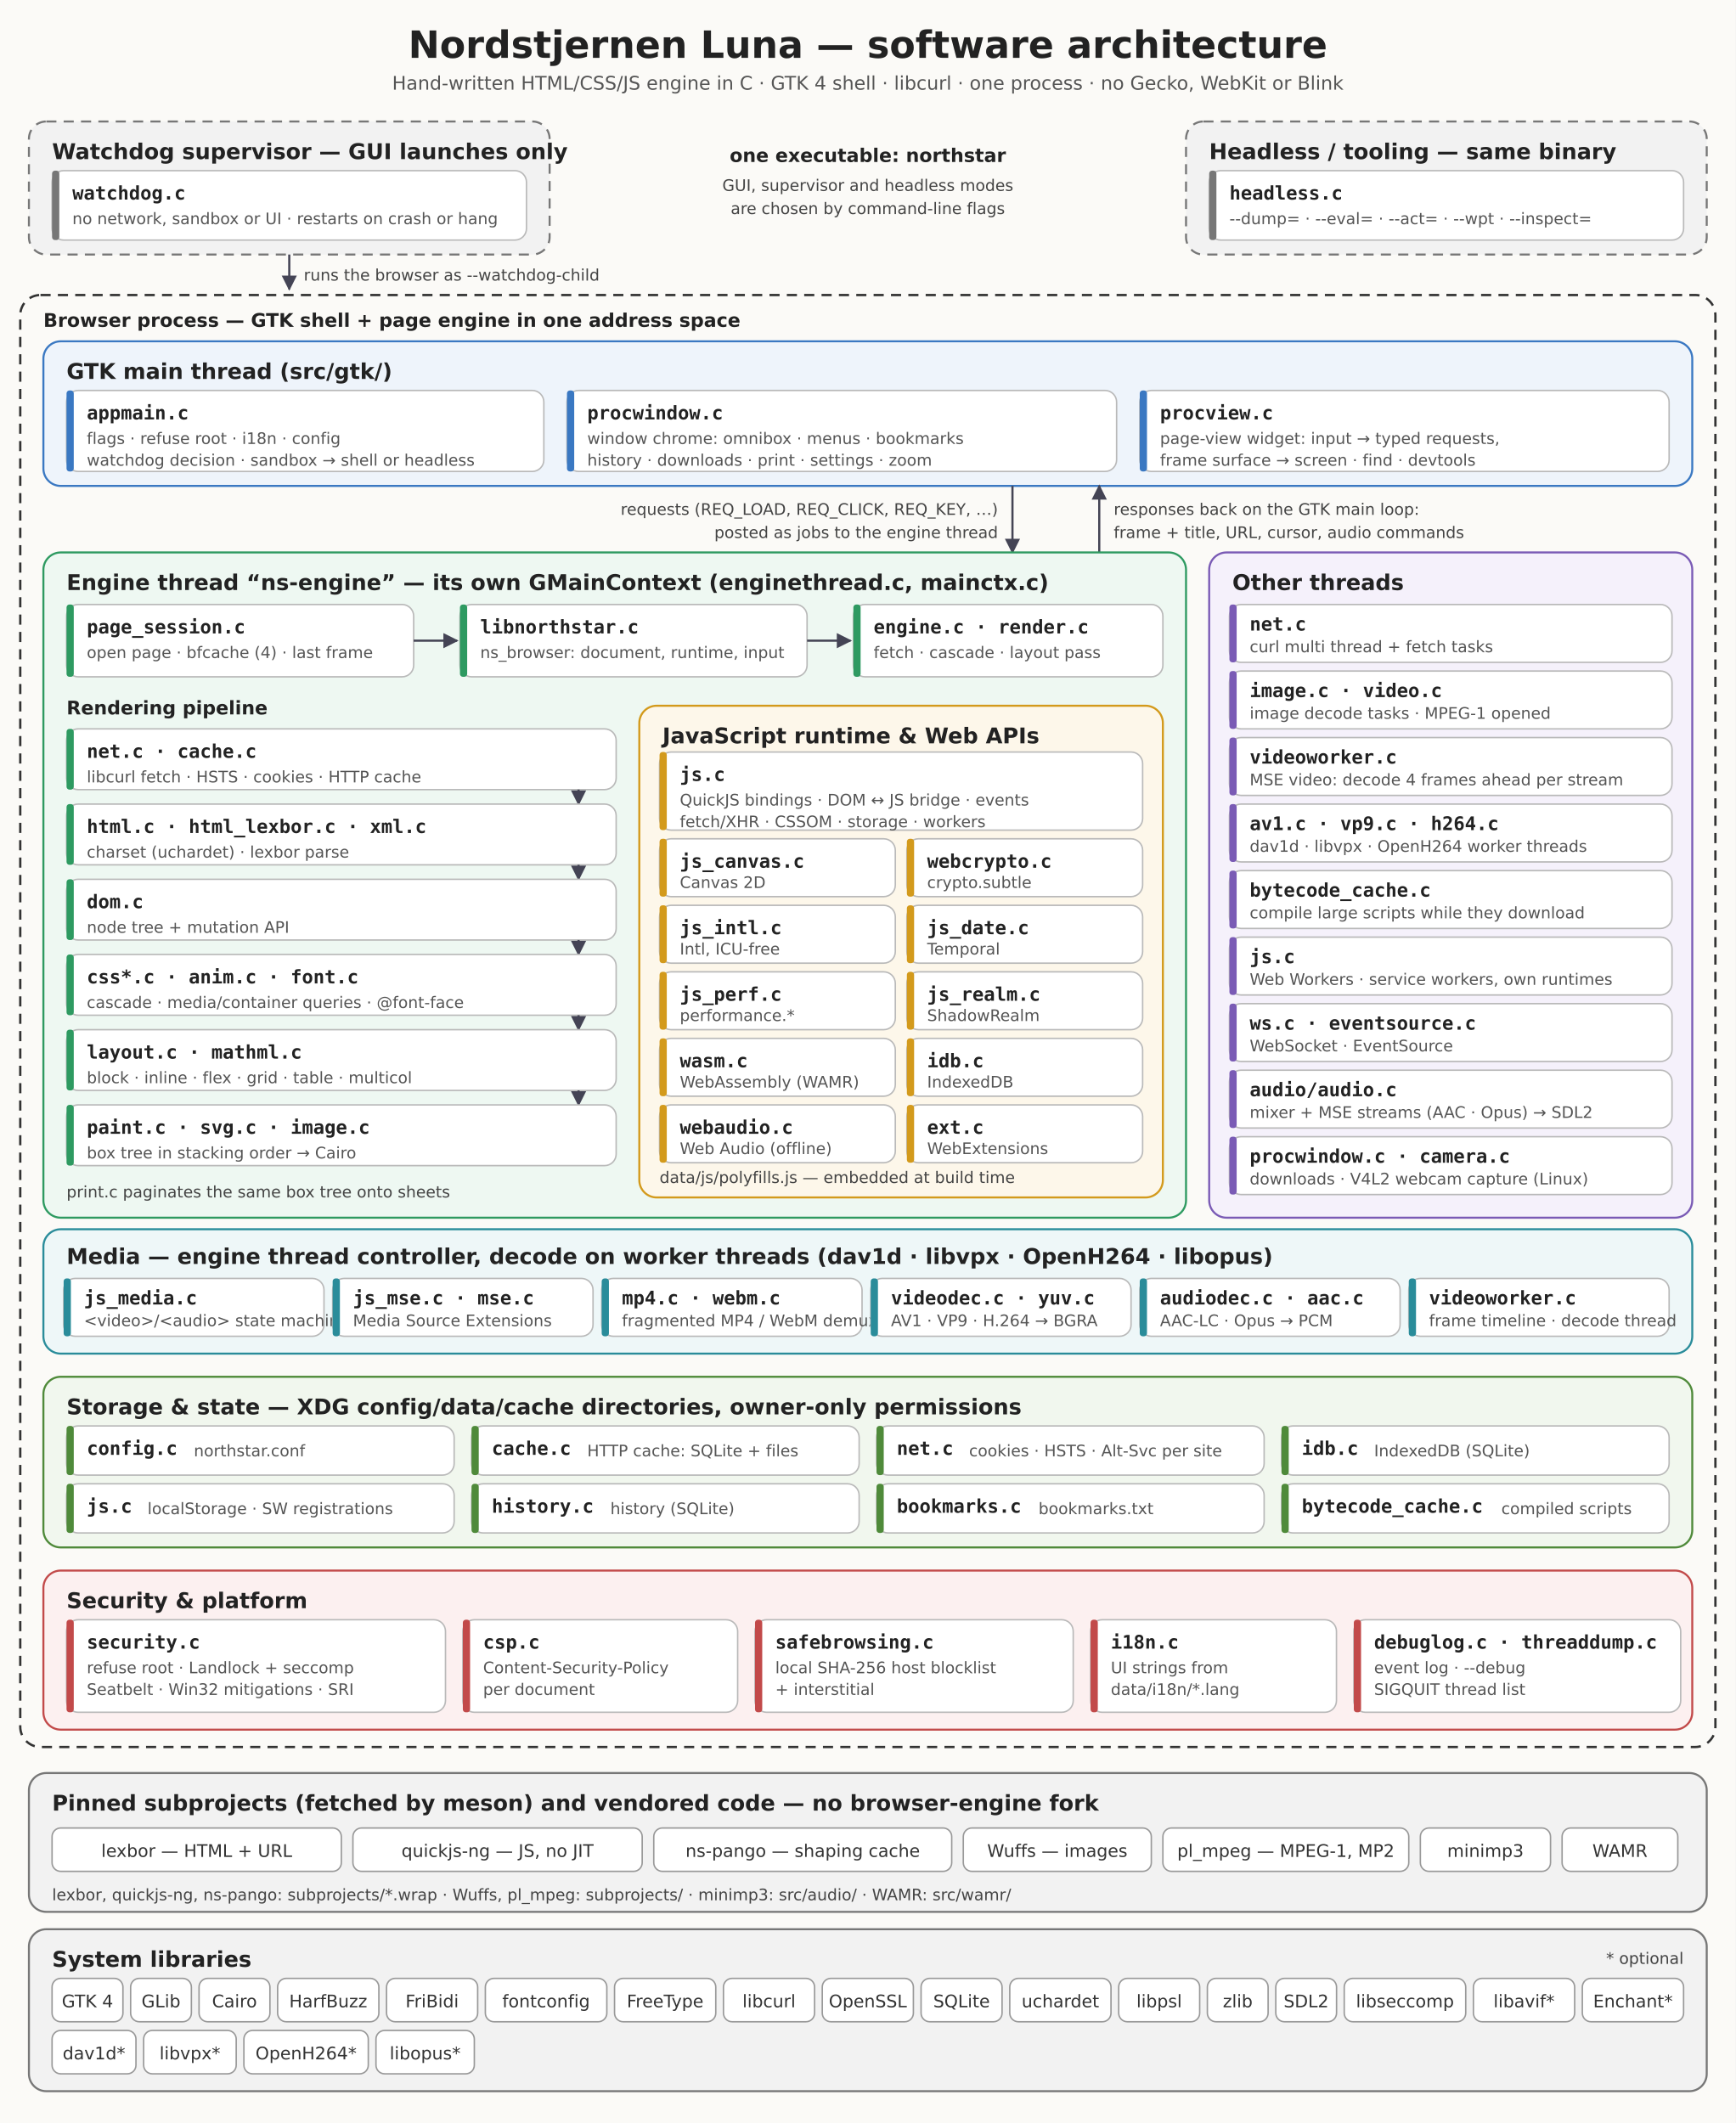
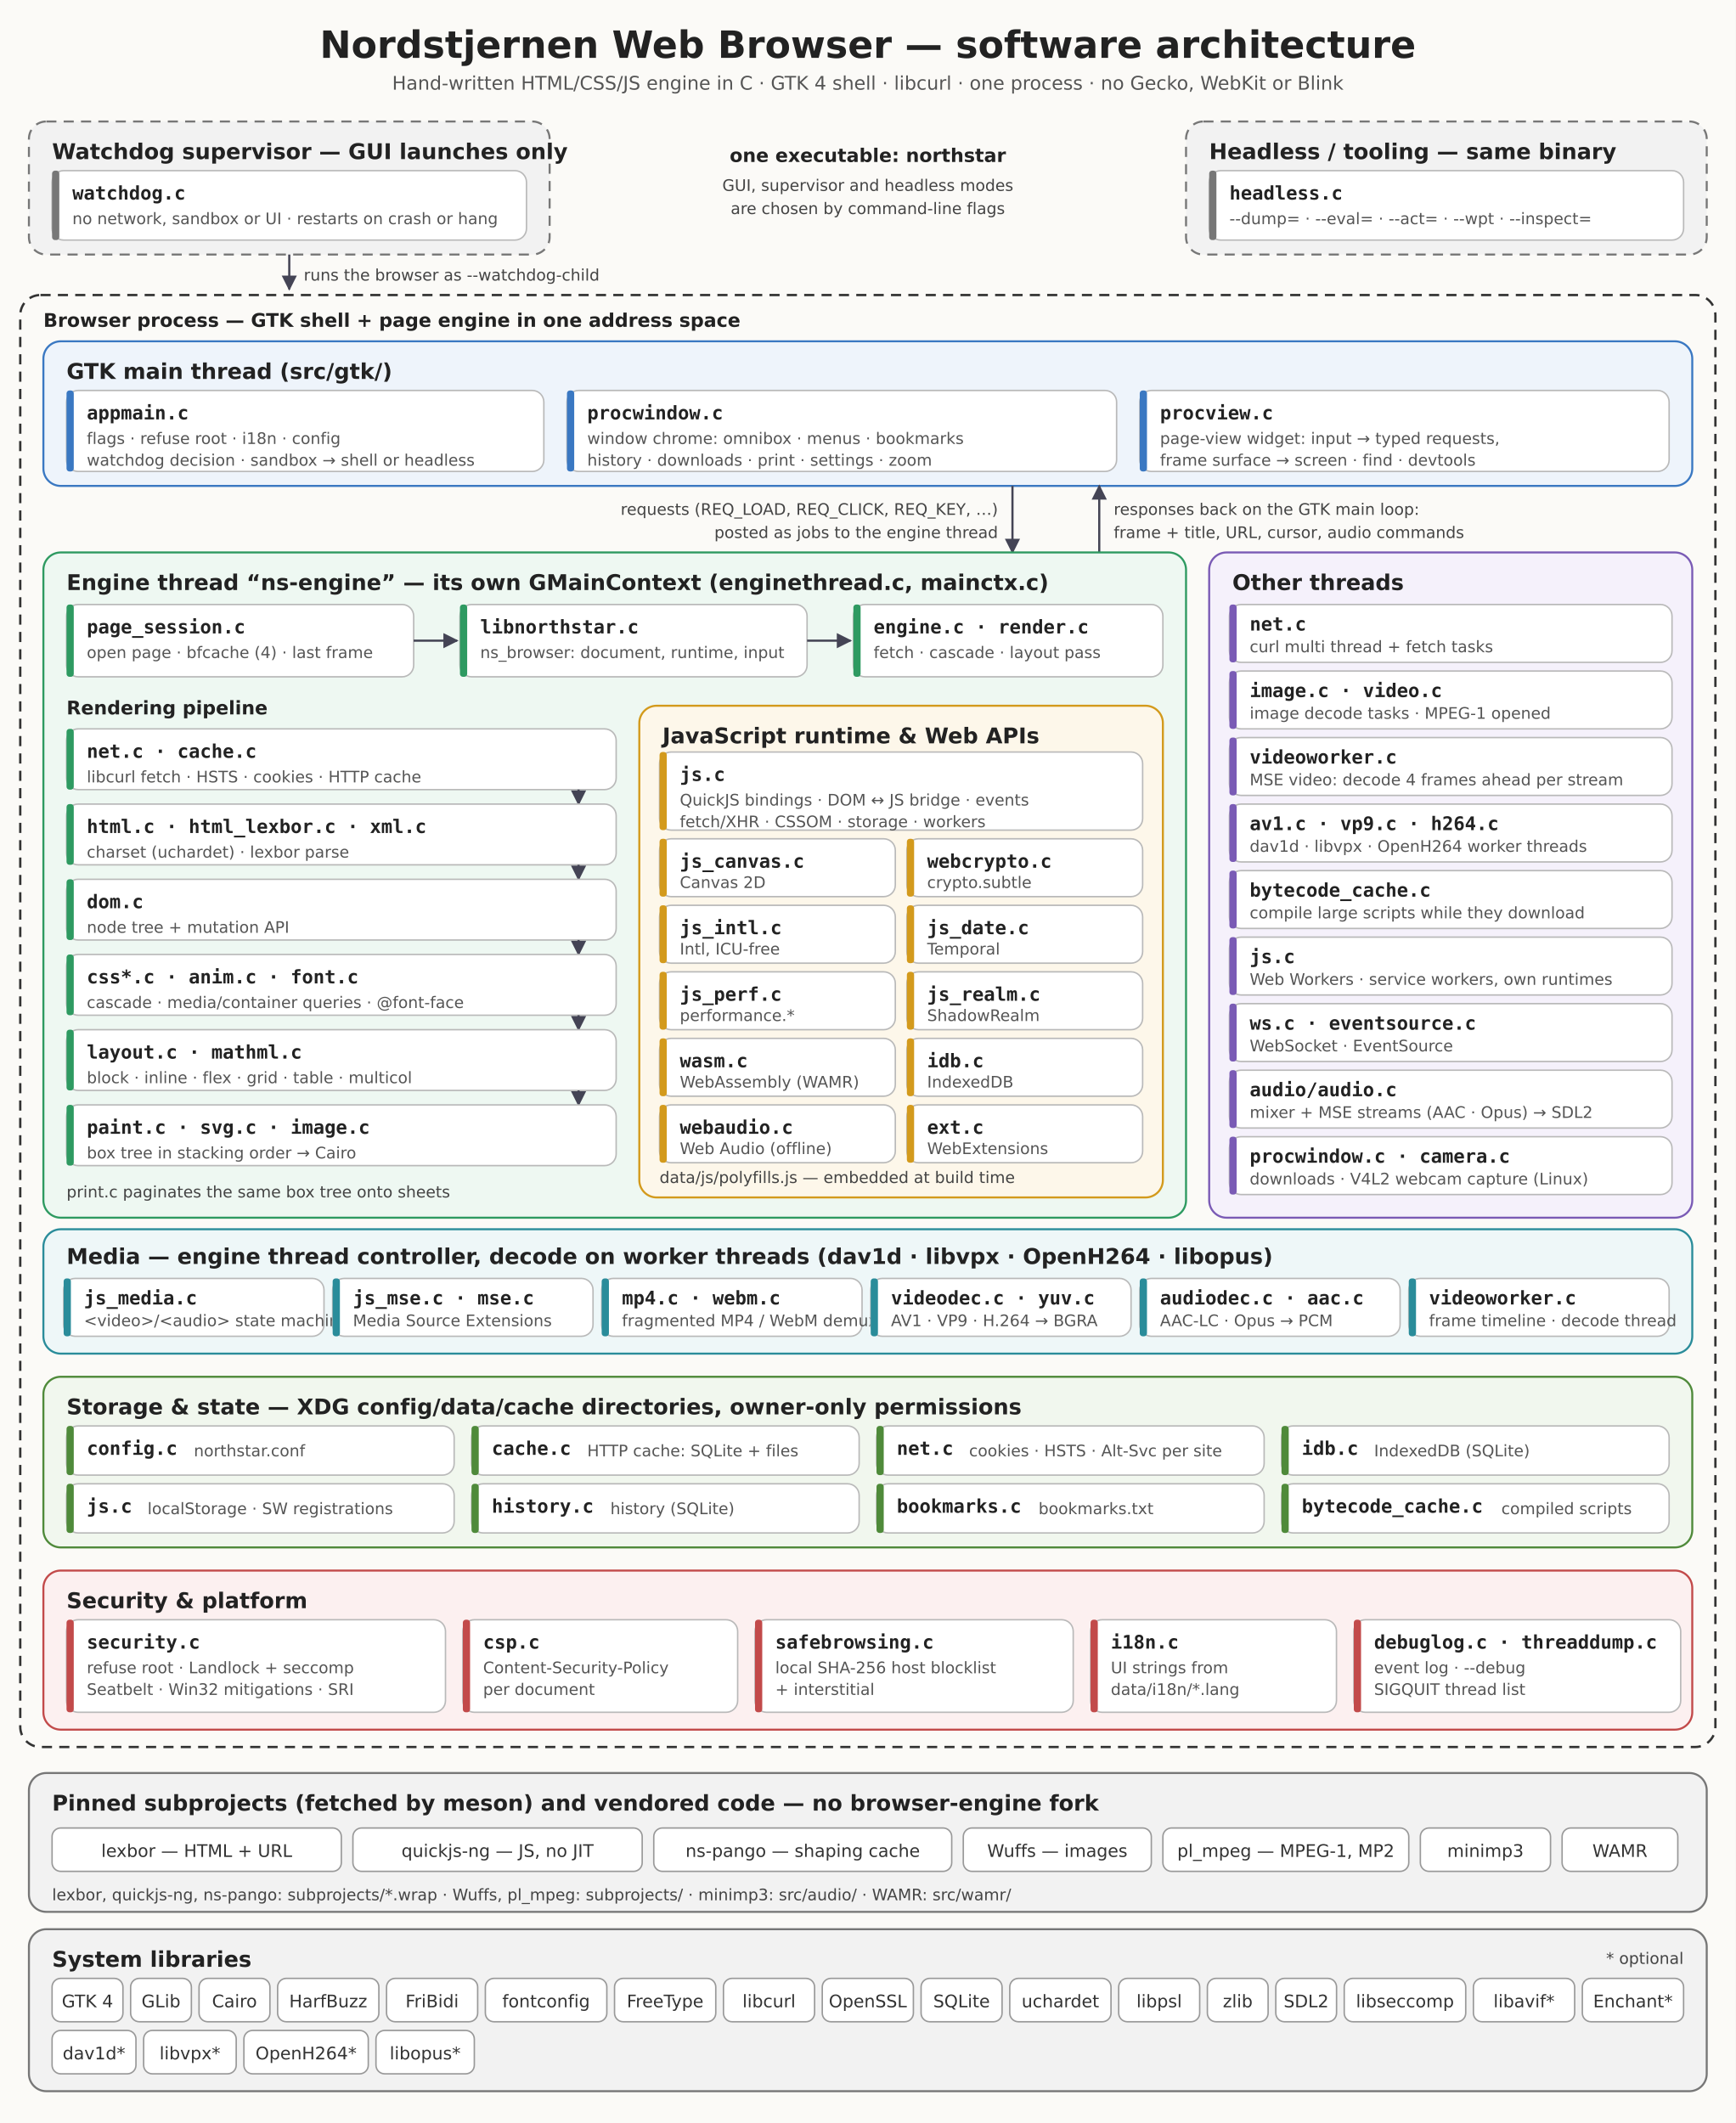
<svg xmlns="http://www.w3.org/2000/svg" viewBox="0 0 1200 1468" width="1200" height="1468" font-family="DejaVu Sans, Verdana, sans-serif">
  <defs>
    <marker id="ah" viewBox="0 0 10 10" refX="9" refY="5" markerWidth="7" markerHeight="7" orient="auto-start-reverse">
      <path d="M0,0 L10,5 L0,10 z" fill="#445" />
    </marker>
    <style>
.bg{fill:#fbfaf7}
.proc{fill:none;stroke:#333;stroke-width:1.6}
.dash{stroke-dasharray:7 5}
.g-shell{fill:#eef4fb;stroke:#3a78c2;stroke-width:1.4}
.g-engine{fill:#eef8f2;stroke:#2e9a61;stroke-width:1.4}
.g-js{fill:#fdf7ea;stroke:#d39a1c;stroke-width:1.4}
.g-thr{fill:#f5f1fb;stroke:#7a5bb5;stroke-width:1.4}
.g-store{fill:#f1f7ee;stroke:#4f8a3a;stroke-width:1.4}
.g-sec{fill:#fcf0f0;stroke:#c24a4a;stroke-width:1.4}
.g-ext{fill:#f2f2f2;stroke:#777;stroke-width:1.4}
.g-media{fill:#eef7f8;stroke:#2a8c9a;stroke-width:1.4}
.mod{fill:#fff;stroke:#b9b9b9;stroke-width:1}
.bar{stroke:none}
.a-shell{fill:#3a78c2}.a-engine{fill:#2e9a61}.a-js{fill:#d39a1c}.a-thr{fill:#7a5bb5}.a-store{fill:#4f8a3a}.a-sec{fill:#c24a4a}.a-ext{fill:#777}.a-media{fill:#2a8c9a}
.chip{fill:#fff;stroke:#999;stroke-width:1}
.title{font-size:26px;font-weight:bold;fill:#222}
.sub{font-size:13px;fill:#555}
.gtitle{font-size:15px;font-weight:bold;fill:#222}
.ptitle{font-size:13px;font-weight:bold;fill:#222}
.file{font-family:"DejaVu Sans Mono",Menlo,Consolas,monospace;font-size:13px;font-weight:bold;fill:#222}
.desc{font-size:11px;fill:#555}
.chiptext{font-size:12px;fill:#333}
.lbl{font-size:11px;fill:#444}
.arr{stroke:#445;stroke-width:1.5;fill:none}
.arrd{stroke:#445;stroke-width:1.5;fill:none;stroke-dasharray:6 4}
</style>
  </defs>
  <rect class="bg" x="0" y="0" width="1200" height="1468" rx="0" />
-   <text class="title" x="600.0" y="40" text-anchor="middle">Nordstjernen Luna — software architecture</text>
+   <text class="title" x="600.0" y="40" text-anchor="middle">Nordstjernen Web Browser — software architecture</text>
  <text class="sub" x="600.0" y="62" text-anchor="middle">Hand-written HTML/CSS/JS engine in C · GTK 4 shell · libcurl · one process · no Gecko, WebKit or Blink</text>
  <rect class="g-ext dash" x="20" y="84" width="360" height="92" rx="12" />
  <text class="gtitle" x="36" y="110" text-anchor="start">Watchdog supervisor — GUI launches only</text>
  <rect class="mod" x="36" y="118" width="328" height="48" rx="8" />
  <rect class="bar a-ext" x="36" y="118" width="5" height="48" rx="2" />
  <text class="file" x="50" y="138" text-anchor="start">watchdog.c</text>
  <text class="desc" x="50" y="155" text-anchor="start">no network, sandbox or UI · restarts on crash or hang</text>
  <rect class="g-ext dash" x="820" y="84" width="360" height="92" rx="12" />
  <text class="gtitle" x="836" y="110" text-anchor="start">Headless / tooling — same binary</text>
  <rect class="mod" x="836" y="118" width="328" height="48" rx="8" />
  <rect class="bar a-ext" x="836" y="118" width="5" height="48" rx="2" />
  <text class="file" x="850" y="138" text-anchor="start">headless.c</text>
  <text class="desc" x="850" y="155" text-anchor="start">--dump= · --eval= · --act= · --wpt · --inspect=</text>
  <text class="ptitle" x="600" y="112" text-anchor="middle">one executable: northstar</text>
  <text class="lbl" x="600" y="132" text-anchor="middle">GUI, supervisor and headless modes</text>
  <text class="lbl" x="600" y="148" text-anchor="middle">are chosen by command-line flags</text>
  <line class="arr" x1="200" y1="176" x2="200" y2="200" marker-end="url(#ah)" />
  <text class="lbl" x="210" y="194" text-anchor="start">runs the browser as --watchdog-child</text>
  <rect class="proc dash" x="14" y="204" width="1172" height="1004" rx="14" />
  <text class="ptitle" x="30" y="226" text-anchor="start">Browser process — GTK shell + page engine in one address space</text>
  <rect class="g-shell" x="30" y="236" width="1140" height="100" rx="12" />
  <text class="gtitle" x="46" y="262" text-anchor="start">GTK main thread  (src/gtk/)</text>
  <rect class="mod" x="46" y="270" width="330" height="56" rx="8" />
  <rect class="bar a-shell" x="46" y="270" width="5" height="56" rx="2" />
  <text class="file" x="60" y="290" text-anchor="start">appmain.c</text>
  <text class="desc" x="60" y="307" text-anchor="start">flags · refuse root · i18n · config</text>
  <text class="desc" x="60" y="322" text-anchor="start">watchdog decision · sandbox → shell or headless</text>
  <rect class="mod" x="392" y="270" width="380" height="56" rx="8" />
  <rect class="bar a-shell" x="392" y="270" width="5" height="56" rx="2" />
  <text class="file" x="406" y="290" text-anchor="start">procwindow.c</text>
  <text class="desc" x="406" y="307" text-anchor="start">window chrome: omnibox · menus · bookmarks</text>
  <text class="desc" x="406" y="322" text-anchor="start">history · downloads · print · settings · zoom</text>
  <rect class="mod" x="788" y="270" width="366" height="56" rx="8" />
  <rect class="bar a-shell" x="788" y="270" width="5" height="56" rx="2" />
  <text class="file" x="802" y="290" text-anchor="start">procview.c</text>
  <text class="desc" x="802" y="307" text-anchor="start">page-view widget: input → typed requests,</text>
  <text class="desc" x="802" y="322" text-anchor="start">frame surface → screen · find · devtools</text>
  <line class="arr" x1="700" y1="336" x2="700" y2="382" marker-end="url(#ah)" />
  <line class="arr" x1="760" y1="382" x2="760" y2="336" marker-end="url(#ah)" />
  <text class="lbl" x="690" y="356" text-anchor="end">requests (REQ_LOAD, REQ_CLICK, REQ_KEY, …)</text>
  <text class="lbl" x="690" y="372" text-anchor="end">posted as jobs to the engine thread</text>
  <text class="lbl" x="770" y="356" text-anchor="start">responses back on the GTK main loop:</text>
  <text class="lbl" x="770" y="372" text-anchor="start">frame + title, URL, cursor, audio commands</text>
  <rect class="g-engine" x="30" y="382" width="790" height="460" rx="12" />
  <text class="gtitle" x="46" y="408" text-anchor="start">Engine thread “ns-engine” — its own GMainContext  (enginethread.c, mainctx.c)</text>
  <rect class="mod" x="46" y="418" width="240" height="50" rx="8" />
  <rect class="bar a-engine" x="46" y="418" width="5" height="50" rx="2" />
  <text class="file" x="60" y="438" text-anchor="start">page_session.c</text>
  <text class="desc" x="60" y="455" text-anchor="start">open page · bfcache (4) · last frame</text>
  <rect class="mod" x="318" y="418" width="240" height="50" rx="8" />
  <rect class="bar a-engine" x="318" y="418" width="5" height="50" rx="2" />
  <text class="file" x="332" y="438" text-anchor="start">libnorthstar.c</text>
  <text class="desc" x="332" y="455" text-anchor="start">ns_browser: document, runtime, input</text>
  <rect class="mod" x="590" y="418" width="214" height="50" rx="8" />
  <rect class="bar a-engine" x="590" y="418" width="5" height="50" rx="2" />
  <text class="file" x="604" y="438" text-anchor="start">engine.c · render.c</text>
  <text class="desc" x="604" y="455" text-anchor="start">fetch · cascade · layout pass</text>
  <line class="arr" x1="286" y1="443" x2="316" y2="443" marker-end="url(#ah)" />
  <line class="arr" x1="558" y1="443" x2="588" y2="443" marker-end="url(#ah)" />
  <text class="ptitle" x="46" y="494" text-anchor="start">Rendering pipeline</text>
  <rect class="mod" x="46" y="504" width="380" height="42" rx="8" />
  <rect class="bar a-engine" x="46" y="504" width="5" height="42" rx="2" />
  <text class="file" x="60" y="524" text-anchor="start">net.c · cache.c</text>
  <text class="desc" x="60" y="541" text-anchor="start">libcurl fetch · HSTS · cookies · HTTP cache</text>
  <line class="arr" x1="400" y1="546" x2="400" y2="556" marker-end="url(#ah)" />
  <rect class="mod" x="46" y="556" width="380" height="42" rx="8" />
  <rect class="bar a-engine" x="46" y="556" width="5" height="42" rx="2" />
  <text class="file" x="60" y="576" text-anchor="start">html.c · html_lexbor.c · xml.c</text>
  <text class="desc" x="60" y="593" text-anchor="start">charset (uchardet) · lexbor parse</text>
  <line class="arr" x1="400" y1="598" x2="400" y2="608" marker-end="url(#ah)" />
  <rect class="mod" x="46" y="608" width="380" height="42" rx="8" />
  <rect class="bar a-engine" x="46" y="608" width="5" height="42" rx="2" />
  <text class="file" x="60" y="628" text-anchor="start">dom.c</text>
  <text class="desc" x="60" y="645" text-anchor="start">node tree + mutation API</text>
  <line class="arr" x1="400" y1="650" x2="400" y2="660" marker-end="url(#ah)" />
  <rect class="mod" x="46" y="660" width="380" height="42" rx="8" />
  <rect class="bar a-engine" x="46" y="660" width="5" height="42" rx="2" />
  <text class="file" x="60" y="680" text-anchor="start">css*.c · anim.c · font.c</text>
  <text class="desc" x="60" y="697" text-anchor="start">cascade · media/container queries · @font-face</text>
  <line class="arr" x1="400" y1="702" x2="400" y2="712" marker-end="url(#ah)" />
  <rect class="mod" x="46" y="712" width="380" height="42" rx="8" />
  <rect class="bar a-engine" x="46" y="712" width="5" height="42" rx="2" />
  <text class="file" x="60" y="732" text-anchor="start">layout.c · mathml.c</text>
  <text class="desc" x="60" y="749" text-anchor="start">block · inline · flex · grid · table · multicol</text>
  <line class="arr" x1="400" y1="754" x2="400" y2="764" marker-end="url(#ah)" />
  <rect class="mod" x="46" y="764" width="380" height="42" rx="8" />
  <rect class="bar a-engine" x="46" y="764" width="5" height="42" rx="2" />
  <text class="file" x="60" y="784" text-anchor="start">paint.c · svg.c · image.c</text>
  <text class="desc" x="60" y="801" text-anchor="start">box tree in stacking order → Cairo</text>
  <text class="lbl" x="46" y="828" text-anchor="start">print.c paginates the same box tree onto sheets</text>
  <rect class="g-js" x="442" y="488" width="362" height="340" rx="12" />
  <text class="gtitle" x="458" y="514" text-anchor="start">JavaScript runtime &amp; Web APIs</text>
  <rect class="mod" x="456" y="520" width="334" height="54" rx="8" />
  <rect class="bar a-js" x="456" y="520" width="5" height="54" rx="2" />
  <text class="file" x="470" y="540" text-anchor="start">js.c</text>
  <text class="desc" x="470" y="557" text-anchor="start">QuickJS bindings · DOM ↔ JS bridge · events</text>
  <text class="desc" x="470" y="572" text-anchor="start">fetch/XHR · CSSOM · storage · workers</text>
  <rect class="mod" x="456" y="580" width="163" height="40" rx="8" />
  <rect class="bar a-js" x="456" y="580" width="5" height="40" rx="2" />
  <text class="file" x="470" y="600" text-anchor="start">js_canvas.c</text>
  <text class="desc" x="470" y="617" text-anchor="start" />
  <text class="desc" x="470" y="614" text-anchor="start">Canvas 2D</text>
  <rect class="mod" x="627" y="580" width="163" height="40" rx="8" />
  <rect class="bar a-js" x="627" y="580" width="5" height="40" rx="2" />
  <text class="file" x="641" y="600" text-anchor="start">webcrypto.c</text>
  <text class="desc" x="641" y="617" text-anchor="start" />
  <text class="desc" x="641" y="614" text-anchor="start">crypto.subtle</text>
  <rect class="mod" x="456" y="626" width="163" height="40" rx="8" />
  <rect class="bar a-js" x="456" y="626" width="5" height="40" rx="2" />
  <text class="file" x="470" y="646" text-anchor="start">js_intl.c</text>
  <text class="desc" x="470" y="663" text-anchor="start" />
  <text class="desc" x="470" y="660" text-anchor="start">Intl, ICU-free</text>
  <rect class="mod" x="627" y="626" width="163" height="40" rx="8" />
  <rect class="bar a-js" x="627" y="626" width="5" height="40" rx="2" />
  <text class="file" x="641" y="646" text-anchor="start">js_date.c</text>
  <text class="desc" x="641" y="663" text-anchor="start" />
  <text class="desc" x="641" y="660" text-anchor="start">Temporal</text>
  <rect class="mod" x="456" y="672" width="163" height="40" rx="8" />
  <rect class="bar a-js" x="456" y="672" width="5" height="40" rx="2" />
  <text class="file" x="470" y="692" text-anchor="start">js_perf.c</text>
  <text class="desc" x="470" y="709" text-anchor="start" />
  <text class="desc" x="470" y="706" text-anchor="start">performance.*</text>
  <rect class="mod" x="627" y="672" width="163" height="40" rx="8" />
  <rect class="bar a-js" x="627" y="672" width="5" height="40" rx="2" />
  <text class="file" x="641" y="692" text-anchor="start">js_realm.c</text>
  <text class="desc" x="641" y="709" text-anchor="start" />
  <text class="desc" x="641" y="706" text-anchor="start">ShadowRealm</text>
  <rect class="mod" x="456" y="718" width="163" height="40" rx="8" />
  <rect class="bar a-js" x="456" y="718" width="5" height="40" rx="2" />
  <text class="file" x="470" y="738" text-anchor="start">wasm.c</text>
  <text class="desc" x="470" y="755" text-anchor="start" />
  <text class="desc" x="470" y="752" text-anchor="start">WebAssembly (WAMR)</text>
  <rect class="mod" x="627" y="718" width="163" height="40" rx="8" />
  <rect class="bar a-js" x="627" y="718" width="5" height="40" rx="2" />
  <text class="file" x="641" y="738" text-anchor="start">idb.c</text>
  <text class="desc" x="641" y="755" text-anchor="start" />
  <text class="desc" x="641" y="752" text-anchor="start">IndexedDB</text>
  <rect class="mod" x="456" y="764" width="163" height="40" rx="8" />
  <rect class="bar a-js" x="456" y="764" width="5" height="40" rx="2" />
  <text class="file" x="470" y="784" text-anchor="start">webaudio.c</text>
  <text class="desc" x="470" y="801" text-anchor="start" />
  <text class="desc" x="470" y="798" text-anchor="start">Web Audio (offline)</text>
  <rect class="mod" x="627" y="764" width="163" height="40" rx="8" />
  <rect class="bar a-js" x="627" y="764" width="5" height="40" rx="2" />
  <text class="file" x="641" y="784" text-anchor="start">ext.c</text>
  <text class="desc" x="641" y="801" text-anchor="start" />
  <text class="desc" x="641" y="798" text-anchor="start">WebExtensions</text>
  <text class="lbl" x="456" y="818" text-anchor="start">data/js/polyfills.js — embedded at build time</text>
  <rect class="g-thr" x="836" y="382" width="334" height="460" rx="12" />
  <text class="gtitle" x="852" y="408" text-anchor="start">Other threads</text>
  <rect class="mod" x="850" y="418" width="306" height="40" rx="8" />
  <rect class="bar a-thr" x="850" y="418" width="5" height="40" rx="2" />
  <text class="file" x="864" y="436" text-anchor="start">net.c</text>
  <text class="desc" x="864" y="451" text-anchor="start">curl multi thread + fetch tasks</text>
  <rect class="mod" x="850" y="464" width="306" height="40" rx="8" />
  <rect class="bar a-thr" x="850" y="464" width="5" height="40" rx="2" />
  <text class="file" x="864" y="482" text-anchor="start">image.c · video.c</text>
  <text class="desc" x="864" y="497" text-anchor="start">image decode tasks · MPEG-1 opened</text>
  <rect class="mod" x="850" y="510" width="306" height="40" rx="8" />
  <rect class="bar a-thr" x="850" y="510" width="5" height="40" rx="2" />
  <text class="file" x="864" y="528" text-anchor="start">videoworker.c</text>
  <text class="desc" x="864" y="543" text-anchor="start">MSE video: decode 4 frames ahead per stream</text>
  <rect class="mod" x="850" y="556" width="306" height="40" rx="8" />
  <rect class="bar a-thr" x="850" y="556" width="5" height="40" rx="2" />
  <text class="file" x="864" y="574" text-anchor="start">av1.c · vp9.c · h264.c</text>
  <text class="desc" x="864" y="589" text-anchor="start">dav1d · libvpx · OpenH264 worker threads</text>
  <rect class="mod" x="850" y="602" width="306" height="40" rx="8" />
  <rect class="bar a-thr" x="850" y="602" width="5" height="40" rx="2" />
  <text class="file" x="864" y="620" text-anchor="start">bytecode_cache.c</text>
  <text class="desc" x="864" y="635" text-anchor="start">compile large scripts while they download</text>
  <rect class="mod" x="850" y="648" width="306" height="40" rx="8" />
  <rect class="bar a-thr" x="850" y="648" width="5" height="40" rx="2" />
  <text class="file" x="864" y="666" text-anchor="start">js.c</text>
  <text class="desc" x="864" y="681" text-anchor="start">Web Workers · service workers, own runtimes</text>
  <rect class="mod" x="850" y="694" width="306" height="40" rx="8" />
  <rect class="bar a-thr" x="850" y="694" width="5" height="40" rx="2" />
  <text class="file" x="864" y="712" text-anchor="start">ws.c · eventsource.c</text>
  <text class="desc" x="864" y="727" text-anchor="start">WebSocket · EventSource</text>
  <rect class="mod" x="850" y="740" width="306" height="40" rx="8" />
  <rect class="bar a-thr" x="850" y="740" width="5" height="40" rx="2" />
  <text class="file" x="864" y="758" text-anchor="start">audio/audio.c</text>
  <text class="desc" x="864" y="773" text-anchor="start">mixer + MSE streams (AAC · Opus) → SDL2</text>
  <rect class="mod" x="850" y="786" width="306" height="40" rx="8" />
  <rect class="bar a-thr" x="850" y="786" width="5" height="40" rx="2" />
  <text class="file" x="864" y="804" text-anchor="start">procwindow.c · camera.c</text>
  <text class="desc" x="864" y="819" text-anchor="start">downloads · V4L2 webcam capture (Linux)</text>
  <rect class="g-media" x="30" y="850" width="1140" height="86" rx="12" />
  <text class="gtitle" x="46" y="874" text-anchor="start">Media — engine thread controller, decode on worker threads (dav1d · libvpx · OpenH264 · libopus)</text>
  <rect class="mod" x="44" y="884" width="180" height="40" rx="8" />
  <rect class="bar a-media" x="44" y="884" width="5" height="40" rx="2" />
  <text class="file" x="58" y="902" text-anchor="start">js_media.c</text>
  <text class="desc" x="58" y="917" text-anchor="start">&lt;video&gt;/&lt;audio&gt; state machine</text>
  <rect class="mod" x="230" y="884" width="180" height="40" rx="8" />
  <rect class="bar a-media" x="230" y="884" width="5" height="40" rx="2" />
  <text class="file" x="244" y="902" text-anchor="start">js_mse.c · mse.c</text>
  <text class="desc" x="244" y="917" text-anchor="start">Media Source Extensions</text>
  <rect class="mod" x="416" y="884" width="180" height="40" rx="8" />
  <rect class="bar a-media" x="416" y="884" width="5" height="40" rx="2" />
  <text class="file" x="430" y="902" text-anchor="start">mp4.c · webm.c</text>
  <text class="desc" x="430" y="917" text-anchor="start">fragmented MP4 / WebM demux</text>
  <rect class="mod" x="602" y="884" width="180" height="40" rx="8" />
  <rect class="bar a-media" x="602" y="884" width="5" height="40" rx="2" />
  <text class="file" x="616" y="902" text-anchor="start">videodec.c · yuv.c</text>
  <text class="desc" x="616" y="917" text-anchor="start">AV1 · VP9 · H.264 → BGRA</text>
  <rect class="mod" x="788" y="884" width="180" height="40" rx="8" />
  <rect class="bar a-media" x="788" y="884" width="5" height="40" rx="2" />
  <text class="file" x="802" y="902" text-anchor="start">audiodec.c · aac.c</text>
  <text class="desc" x="802" y="917" text-anchor="start">AAC-LC · Opus → PCM</text>
  <rect class="mod" x="974" y="884" width="180" height="40" rx="8" />
  <rect class="bar a-media" x="974" y="884" width="5" height="40" rx="2" />
  <text class="file" x="988" y="902" text-anchor="start">videoworker.c</text>
  <text class="desc" x="988" y="917" text-anchor="start">frame timeline · decode thread</text>
  <rect class="g-store" x="30" y="952" width="1140" height="118" rx="12" />
  <text class="gtitle" x="46" y="978" text-anchor="start">Storage &amp; state — XDG config/data/cache directories, owner-only permissions</text>
  <rect class="mod" x="46" y="986" width="268" height="34" rx="8" />
  <rect class="bar a-store" x="46" y="986" width="5" height="34" rx="2" />
  <text class="file" x="60" y="1006" text-anchor="start">config.c</text>
  <text class="desc" x="60" y="1023" text-anchor="start" />
  <text class="desc" x="134" y="1007" text-anchor="start">northstar.conf</text>
  <rect class="mod" x="326" y="986" width="268" height="34" rx="8" />
  <rect class="bar a-store" x="326" y="986" width="5" height="34" rx="2" />
  <text class="file" x="340" y="1006" text-anchor="start">cache.c</text>
  <text class="desc" x="340" y="1023" text-anchor="start" />
  <text class="desc" x="406" y="1007" text-anchor="start">HTTP cache: SQLite + files</text>
  <rect class="mod" x="606" y="986" width="268" height="34" rx="8" />
  <rect class="bar a-store" x="606" y="986" width="5" height="34" rx="2" />
  <text class="file" x="620" y="1006" text-anchor="start">net.c</text>
  <text class="desc" x="620" y="1023" text-anchor="start" />
  <text class="desc" x="670" y="1007" text-anchor="start">cookies · HSTS · Alt-Svc per site</text>
  <rect class="mod" x="886" y="986" width="268" height="34" rx="8" />
  <rect class="bar a-store" x="886" y="986" width="5" height="34" rx="2" />
  <text class="file" x="900" y="1006" text-anchor="start">idb.c</text>
  <text class="desc" x="900" y="1023" text-anchor="start" />
  <text class="desc" x="950" y="1007" text-anchor="start">IndexedDB (SQLite)</text>
  <rect class="mod" x="46" y="1026" width="268" height="34" rx="8" />
  <rect class="bar a-store" x="46" y="1026" width="5" height="34" rx="2" />
  <text class="file" x="60" y="1046" text-anchor="start">js.c</text>
  <text class="desc" x="60" y="1063" text-anchor="start" />
  <text class="desc" x="102" y="1047" text-anchor="start">localStorage · SW registrations</text>
  <rect class="mod" x="326" y="1026" width="268" height="34" rx="8" />
  <rect class="bar a-store" x="326" y="1026" width="5" height="34" rx="2" />
  <text class="file" x="340" y="1046" text-anchor="start">history.c</text>
  <text class="desc" x="340" y="1063" text-anchor="start" />
  <text class="desc" x="422" y="1047" text-anchor="start">history (SQLite)</text>
  <rect class="mod" x="606" y="1026" width="268" height="34" rx="8" />
  <rect class="bar a-store" x="606" y="1026" width="5" height="34" rx="2" />
  <text class="file" x="620" y="1046" text-anchor="start">bookmarks.c</text>
  <text class="desc" x="620" y="1063" text-anchor="start" />
  <text class="desc" x="718" y="1047" text-anchor="start">bookmarks.txt</text>
  <rect class="mod" x="886" y="1026" width="268" height="34" rx="8" />
  <rect class="bar a-store" x="886" y="1026" width="5" height="34" rx="2" />
  <text class="file" x="900" y="1046" text-anchor="start">bytecode_cache.c</text>
  <text class="desc" x="900" y="1063" text-anchor="start" />
  <text class="desc" x="1038" y="1047" text-anchor="start">compiled scripts</text>
  <rect class="g-sec" x="30" y="1086" width="1140" height="110" rx="12" />
  <text class="gtitle" x="46" y="1112" text-anchor="start">Security &amp; platform</text>
  <rect class="mod" x="46" y="1120" width="262" height="64" rx="8" />
  <rect class="bar a-sec" x="46" y="1120" width="5" height="64" rx="2" />
  <text class="file" x="60" y="1140" text-anchor="start">security.c</text>
  <text class="desc" x="60" y="1157" text-anchor="start">refuse root · Landlock + seccomp</text>
  <text class="desc" x="60" y="1172" text-anchor="start">Seatbelt · Win32 mitigations · SRI</text>
  <rect class="mod" x="320" y="1120" width="190" height="64" rx="8" />
  <rect class="bar a-sec" x="320" y="1120" width="5" height="64" rx="2" />
  <text class="file" x="334" y="1140" text-anchor="start">csp.c</text>
  <text class="desc" x="334" y="1157" text-anchor="start">Content-Security-Policy</text>
  <text class="desc" x="334" y="1172" text-anchor="start">per document</text>
  <rect class="mod" x="522" y="1120" width="220" height="64" rx="8" />
  <rect class="bar a-sec" x="522" y="1120" width="5" height="64" rx="2" />
  <text class="file" x="536" y="1140" text-anchor="start">safebrowsing.c</text>
  <text class="desc" x="536" y="1157" text-anchor="start">local SHA-256 host blocklist</text>
  <text class="desc" x="536" y="1172" text-anchor="start">+ interstitial</text>
  <rect class="mod" x="754" y="1120" width="170" height="64" rx="8" />
  <rect class="bar a-sec" x="754" y="1120" width="5" height="64" rx="2" />
  <text class="file" x="768" y="1140" text-anchor="start">i18n.c</text>
  <text class="desc" x="768" y="1157" text-anchor="start">UI strings from</text>
  <text class="desc" x="768" y="1172" text-anchor="start">data/i18n/*.lang</text>
  <rect class="mod" x="936" y="1120" width="226" height="64" rx="8" />
  <rect class="bar a-sec" x="936" y="1120" width="5" height="64" rx="2" />
  <text class="file" x="950" y="1140" text-anchor="start">debuglog.c · threaddump.c</text>
  <text class="desc" x="950" y="1157" text-anchor="start">event log · --debug</text>
  <text class="desc" x="950" y="1172" text-anchor="start">SIGQUIT thread list</text>
  <rect class="g-ext" x="20" y="1226" width="1160" height="96" rx="12" />
  <text class="gtitle" x="36" y="1252" text-anchor="start">Pinned subprojects (fetched by meson) and vendored code — no browser-engine fork</text>
  <rect class="chip" x="36" y="1264" width="200" height="30" rx="6" />
  <text class="chiptext" x="136.0" y="1284" text-anchor="middle">lexbor — HTML + URL</text>
  <rect class="chip" x="244" y="1264" width="200" height="30" rx="6" />
  <text class="chiptext" x="344.0" y="1284" text-anchor="middle">quickjs-ng — JS, no JIT</text>
  <rect class="chip" x="452" y="1264" width="206" height="30" rx="6" />
  <text class="chiptext" x="555.0" y="1284" text-anchor="middle">ns-pango — shaping cache</text>
  <rect class="chip" x="666" y="1264" width="130" height="30" rx="6" />
  <text class="chiptext" x="731.0" y="1284" text-anchor="middle">Wuffs — images</text>
  <rect class="chip" x="804" y="1264" width="170" height="30" rx="6" />
  <text class="chiptext" x="889.0" y="1284" text-anchor="middle">pl_mpeg — MPEG-1, MP2</text>
  <rect class="chip" x="982" y="1264" width="90" height="30" rx="6" />
  <text class="chiptext" x="1027.0" y="1284" text-anchor="middle">minimp3</text>
  <rect class="chip" x="1080" y="1264" width="80" height="30" rx="6" />
  <text class="chiptext" x="1120.0" y="1284" text-anchor="middle">WAMR</text>
  <text class="lbl" x="36" y="1314" text-anchor="start">lexbor, quickjs-ng, ns-pango: subprojects/*.wrap · Wuffs, pl_mpeg: subprojects/ · minimp3: src/audio/ · WAMR: src/wamr/</text>
  <rect class="g-ext" x="20" y="1334" width="1160" height="112" rx="12" />
  <text class="gtitle" x="36" y="1360" text-anchor="start">System libraries</text>
  <rect class="chip" x="36" y="1368" width="49" height="30" rx="6" />
  <text class="chiptext" x="60.5" y="1388" text-anchor="middle">GTK 4</text>
  <rect class="chip" x="90.312" y="1368" width="42" height="30" rx="6" />
  <text class="chiptext" x="111.312" y="1388" text-anchor="middle">GLib</text>
  <rect class="chip" x="137.625" y="1368" width="49" height="30" rx="6" />
  <text class="chiptext" x="162.125" y="1388" text-anchor="middle">Cairo</text>
  <rect class="chip" x="191.938" y="1368" width="70" height="30" rx="6" />
  <text class="chiptext" x="226.938" y="1388" text-anchor="middle">HarfBuzz</text>
  <rect class="chip" x="267.25" y="1368" width="63" height="30" rx="6" />
  <text class="chiptext" x="298.75" y="1388" text-anchor="middle">FriBidi</text>
  <rect class="chip" x="335.562" y="1368" width="84" height="30" rx="6" />
  <text class="chiptext" x="377.562" y="1388" text-anchor="middle">fontconfig</text>
  <rect class="chip" x="424.875" y="1368" width="70" height="30" rx="6" />
  <text class="chiptext" x="459.875" y="1388" text-anchor="middle">FreeType</text>
  <rect class="chip" x="500.188" y="1368" width="63" height="30" rx="6" />
  <text class="chiptext" x="531.688" y="1388" text-anchor="middle">libcurl</text>
  <rect class="chip" x="568.5" y="1368" width="63" height="30" rx="6" />
  <text class="chiptext" x="600.0" y="1388" text-anchor="middle">OpenSSL</text>
  <rect class="chip" x="636.812" y="1368" width="56" height="30" rx="6" />
  <text class="chiptext" x="664.812" y="1388" text-anchor="middle">SQLite</text>
  <rect class="chip" x="698.125" y="1368" width="70" height="30" rx="6" />
  <text class="chiptext" x="733.125" y="1388" text-anchor="middle">uchardet</text>
  <rect class="chip" x="773.438" y="1368" width="56" height="30" rx="6" />
  <text class="chiptext" x="801.438" y="1388" text-anchor="middle">libpsl</text>
  <rect class="chip" x="834.75" y="1368" width="42" height="30" rx="6" />
  <text class="chiptext" x="855.75" y="1388" text-anchor="middle">zlib</text>
  <rect class="chip" x="882.062" y="1368" width="42" height="30" rx="6" />
  <text class="chiptext" x="903.062" y="1388" text-anchor="middle">SDL2</text>
  <rect class="chip" x="929.375" y="1368" width="84" height="30" rx="6" />
  <text class="chiptext" x="971.375" y="1388" text-anchor="middle">libseccomp</text>
  <rect class="chip" x="1018.688" y="1368" width="70" height="30" rx="6" />
  <text class="chiptext" x="1053.688" y="1388" text-anchor="middle">libavif*</text>
  <rect class="chip" x="1094.0" y="1368" width="70" height="30" rx="6" />
  <text class="chiptext" x="1129.0" y="1388" text-anchor="middle">Enchant*</text>
  <text class="lbl" x="1164" y="1358" text-anchor="end">* optional</text>
  <rect class="chip" x="36" y="1404" width="58" height="30" rx="6" />
  <text class="chiptext" x="65" y="1424" text-anchor="middle">dav1d*</text>
  <rect class="chip" x="99.312" y="1404" width="64" height="30" rx="6" />
  <text class="chiptext" x="131.312" y="1424" text-anchor="middle">libvpx*</text>
  <rect class="chip" x="168.625" y="1404" width="86" height="30" rx="6" />
  <text class="chiptext" x="211.625" y="1424" text-anchor="middle">OpenH264*</text>
  <rect class="chip" x="259.938" y="1404" width="68" height="30" rx="6" />
  <text class="chiptext" x="293.938" y="1424" text-anchor="middle">libopus*</text>
</svg>
